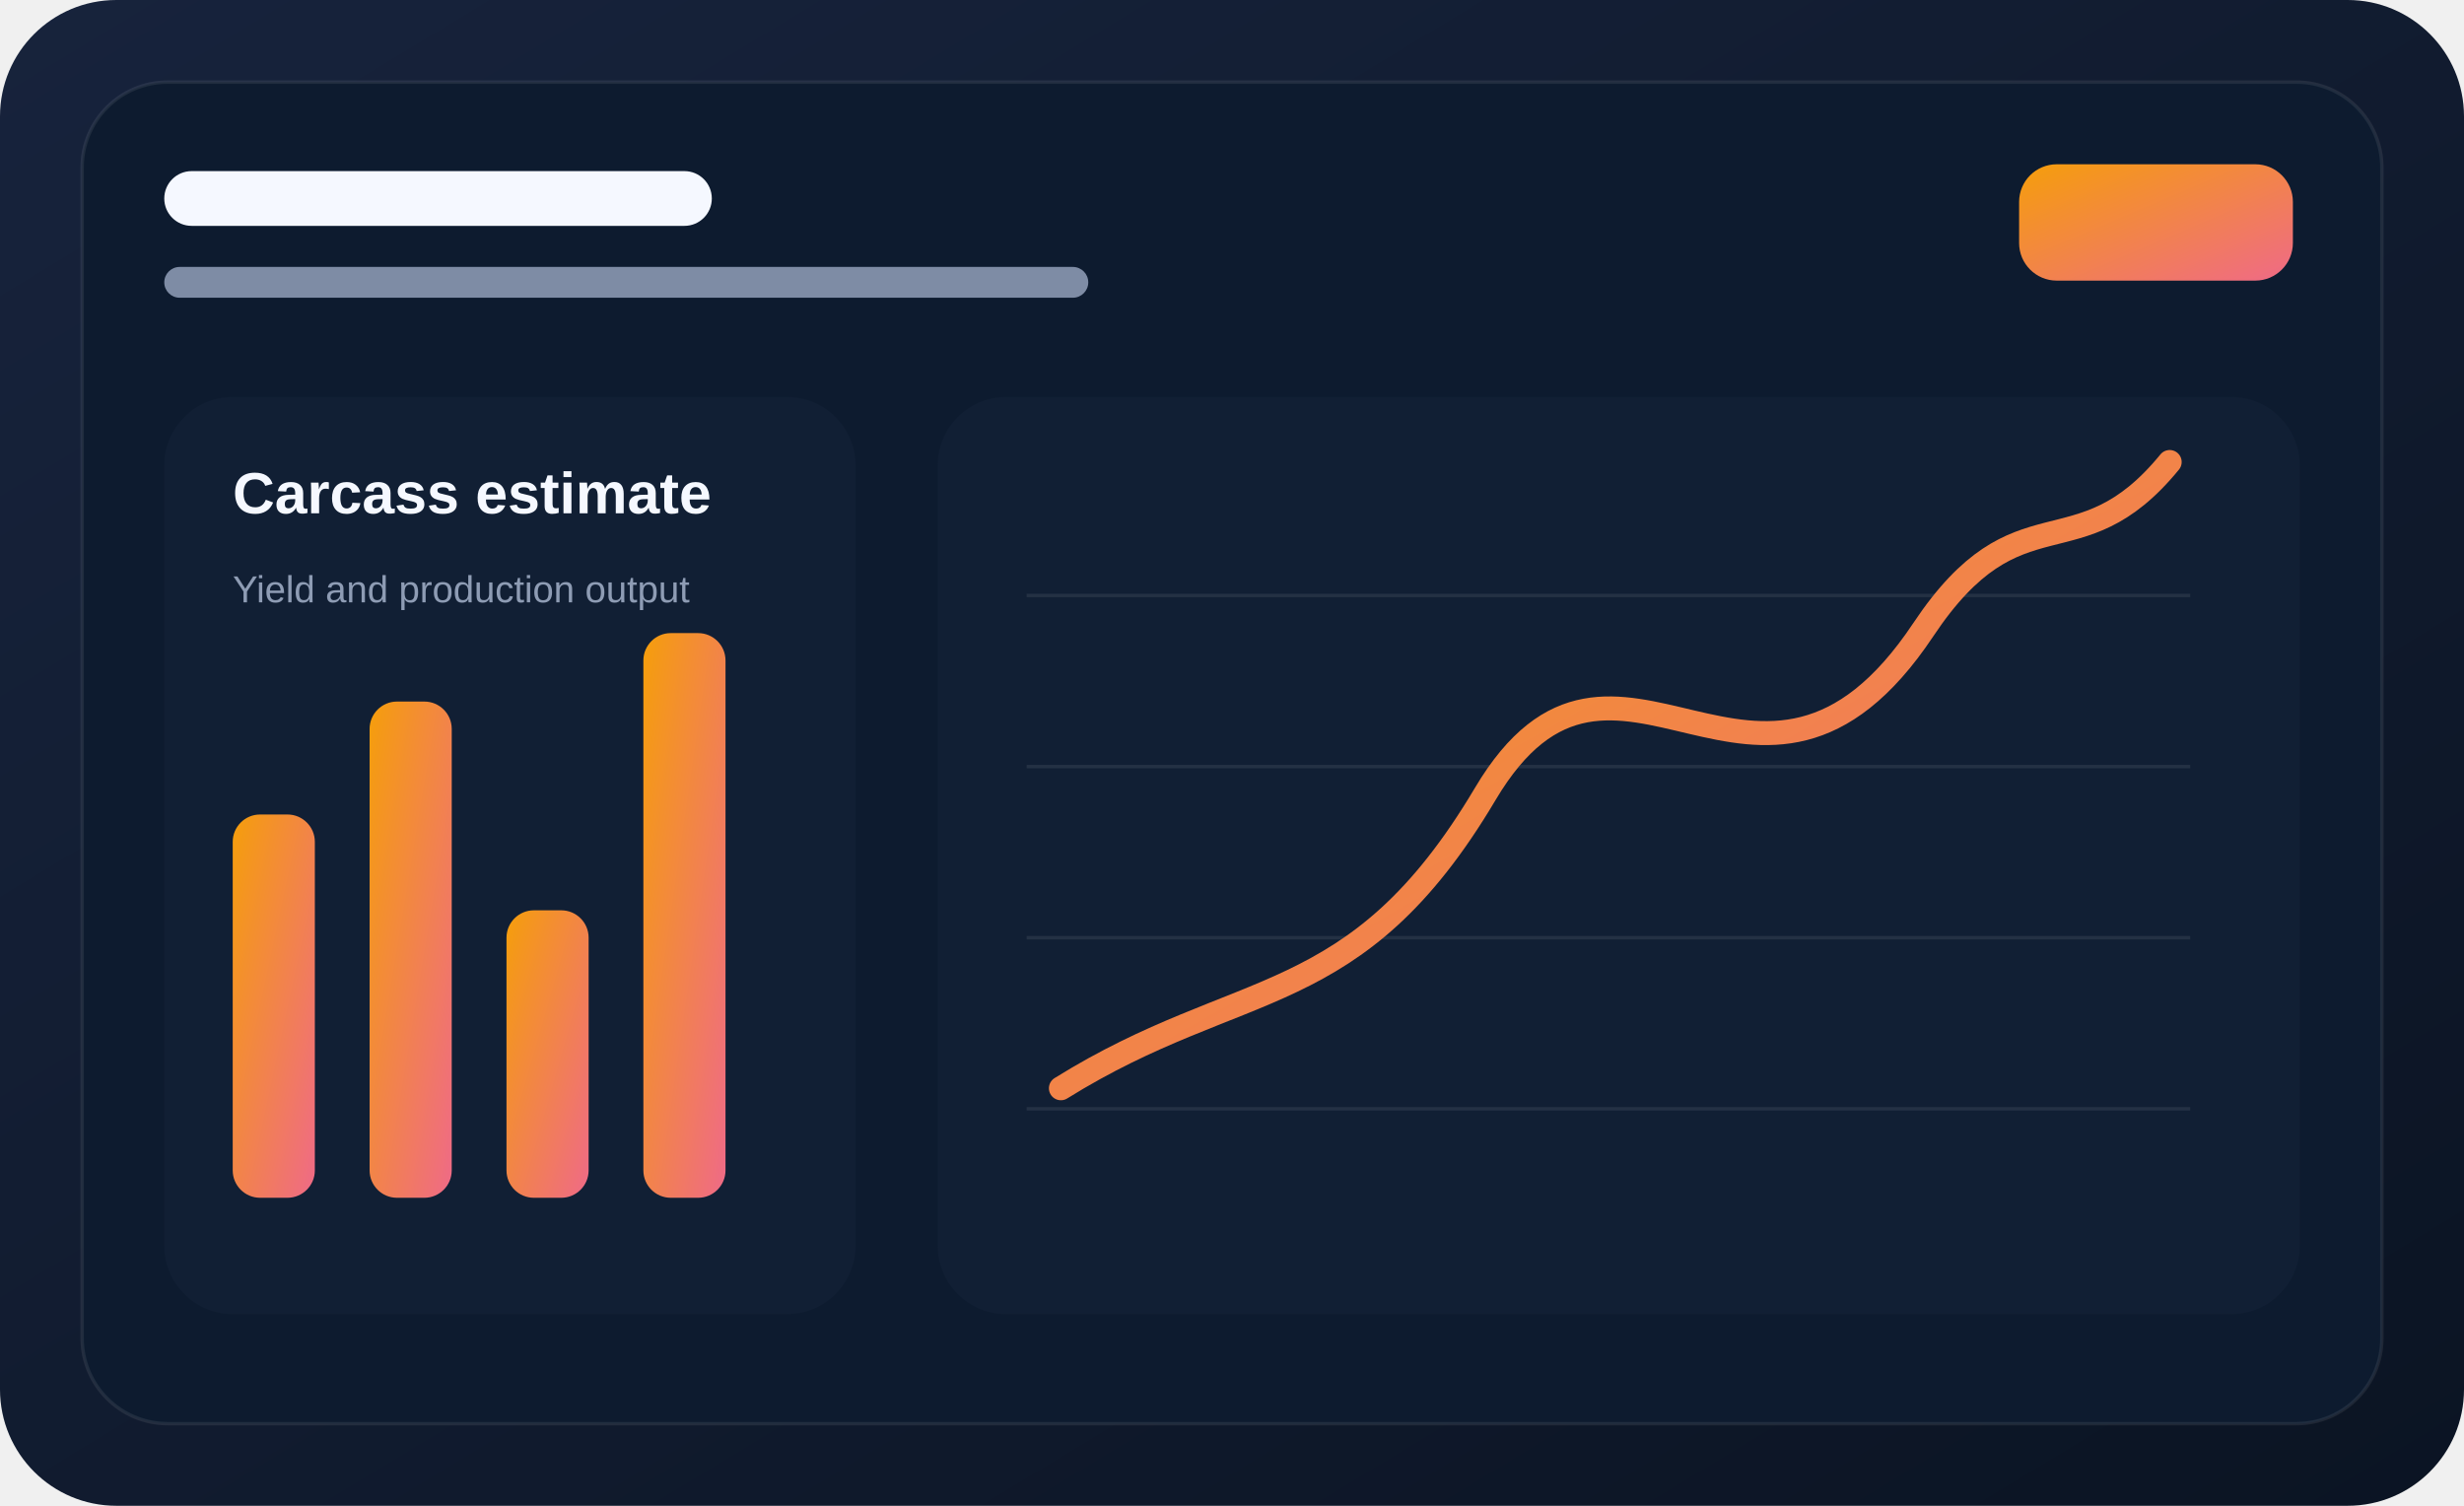
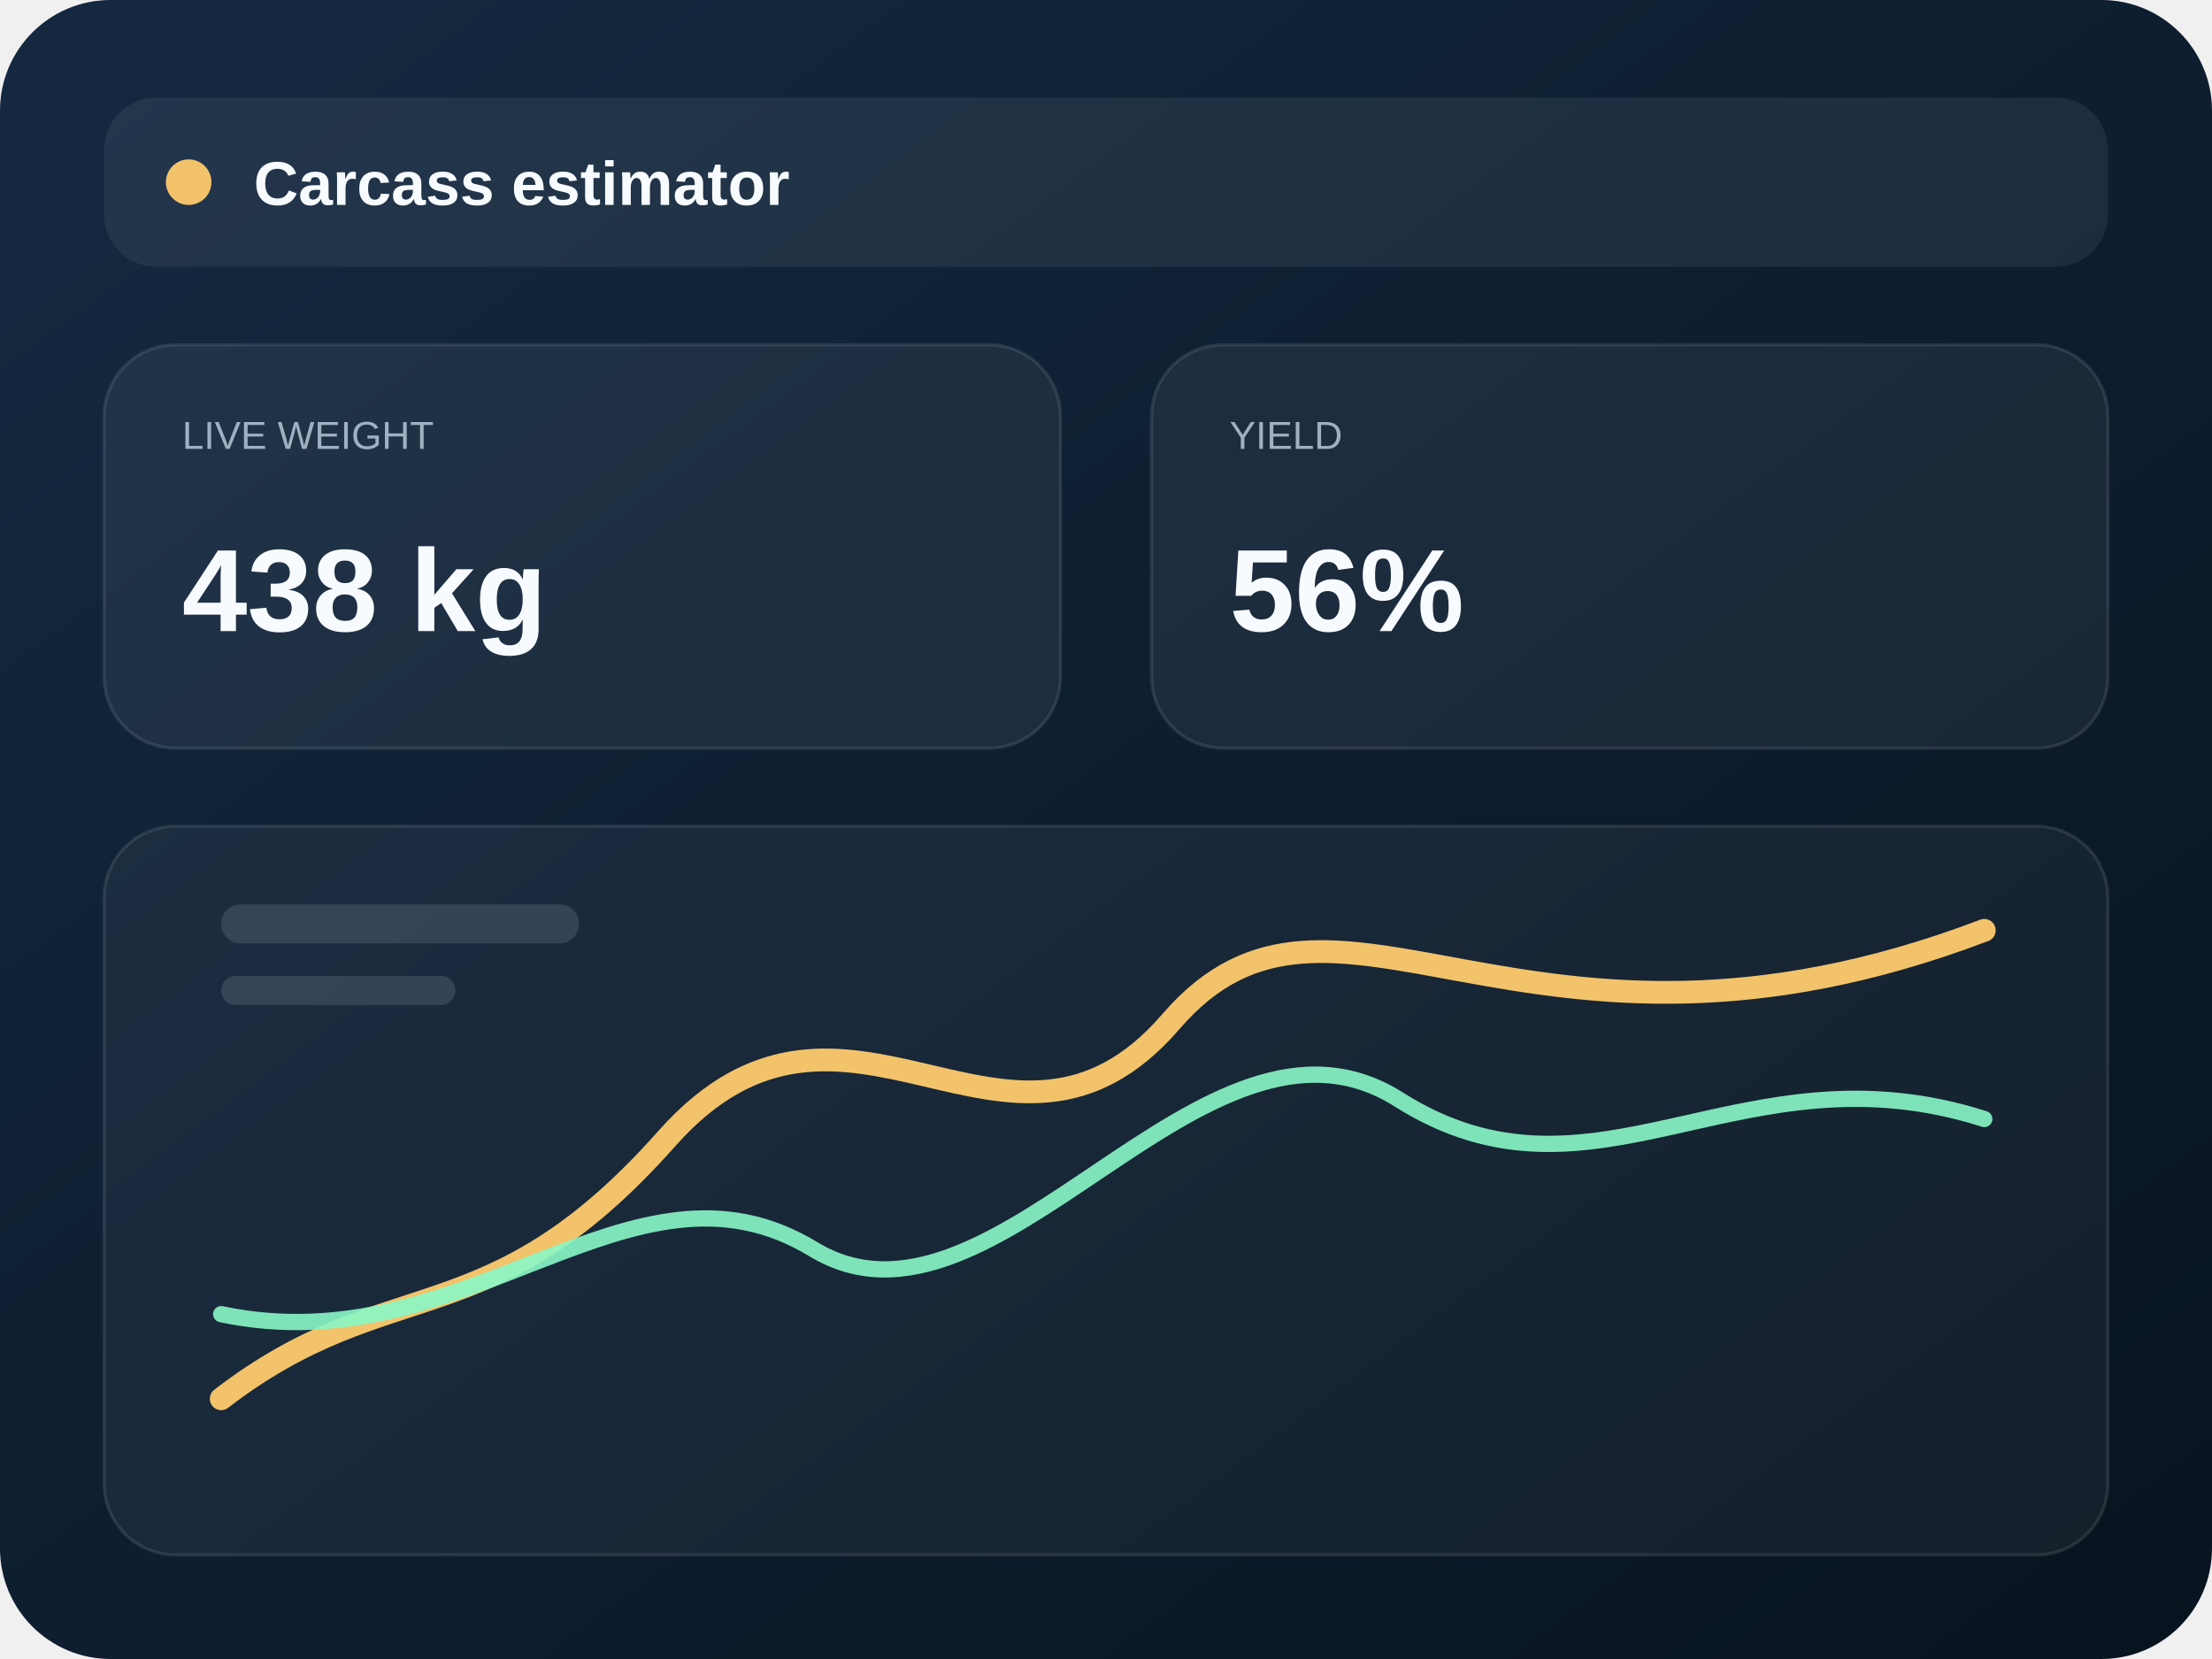
- <svg xmlns="http://www.w3.org/2000/svg" viewBox="0 0 720 440">
+ <svg xmlns="http://www.w3.org/2000/svg" viewBox="0 0 680 510" role="img" aria-label="Carcass estimator">
  <defs>
    <linearGradient id="g" x1="0" y1="0" x2="1" y2="1">
-       <stop stop-color="#f59e0b" />
-       <stop offset="1" stop-color="#ef6a87" />
-     </linearGradient>
-     <linearGradient id="b" x1="0" y1="0" x2="1" y2="1">
-       <stop stop-color="#17233c" />
-       <stop offset="1" stop-color="#0b1423" />
+       <stop stop-color="#142941" />
+       <stop offset="1" stop-color="#08131f" />
    </linearGradient>
  </defs>
-   <rect width="720" height="440" rx="34" fill="url(#b)" />
-   <rect x="24" y="24" width="672" height="392" rx="25" fill="#0d1b2f" stroke="#fff" stroke-opacity=".08" />
-   <rect x="48" y="50" width="160" height="16" rx="8" fill="#f5f8ff" />
-   <rect x="48" y="78" width="270" height="9" rx="4.5" fill="#7e8ca5" />
-   <rect x="590" y="48" width="80" height="34" rx="11" fill="url(#g)" />
-   <rect x="48" y="116" width="202" height="268" rx="20" fill="#111f34" />
-   <rect x="274" y="116" width="398" height="268" rx="20" fill="#111f34" />
-   <text x="68" y="150" fill="#f5f8ff" font-family="Arial,sans-serif" font-size="17" font-weight="700">Carcass estimate</text>
-   <text x="68" y="176" fill="#8e9cb4" font-family="Arial,sans-serif" font-size="11">Yield and production output</text>
-   <g fill="url(#g)">
-     <rect x="68" y="238" width="24" height="112" rx="8" />
-     <rect x="108" y="205" width="24" height="145" rx="8" />
-     <rect x="148" y="266" width="24" height="84" rx="8" />
-     <rect x="188" y="185" width="24" height="165" rx="8" />
+   <rect width="680" height="510" rx="34" fill="url(#g)" />
+   <rect x="32" y="30" width="616" height="52" rx="16" fill="#fff" fill-opacity=".07" />
+   <circle cx="58" cy="56" r="7" fill="#f2c36b" />
+   <text x="78" y="63" font-family="Arial" font-size="19" font-weight="700" fill="#f7fbff">Carcass estimator</text>
+   <rect x="32" y="106" width="294" height="124" rx="22" fill="#fff" fill-opacity=".06" stroke="#fff" stroke-opacity=".1" />
+   <text x="56" y="138" font-family="Arial" font-size="12" fill="#9fb0c1">LIVE WEIGHT</text>
+   <text x="56" y="194" font-family="Arial" font-size="36" font-weight="800" fill="#f7fbff">438 kg</text>
+   <rect x="354" y="106" width="294" height="124" rx="22" fill="#fff" fill-opacity=".06" stroke="#fff" stroke-opacity=".1" />
+   <text x="378" y="138" font-family="Arial" font-size="12" fill="#9fb0c1">YIELD</text>
+   <text x="378" y="194" font-family="Arial" font-size="36" font-weight="800" fill="#f7fbff">56%</text>
+   <rect x="32" y="254" width="616" height="224" rx="22" fill="#fff" fill-opacity=".05" stroke="#fff" stroke-opacity=".1" />
+   <path d="M68 430 C120 390,150 412,205 350 S310 372,360 314 S468 340,610 286" fill="none" stroke="#f2c36b" stroke-width="7" stroke-linecap="round" />
+   <path d="M68 404 C144 420,194 350,250 384 S370 300,430 338 S535 320,610 344" fill="none" stroke="#89f7c6" stroke-width="5" stroke-linecap="round" opacity=".9" />
+   <g fill="#fff" fill-opacity=".12">
+     <rect x="68" y="278" width="110" height="12" rx="6" />
+     <rect x="68" y="300" width="72" height="9" rx="4.5" />
  </g>
-   <g stroke="#fff" stroke-opacity=".08">
-     <path d="M300 174H640M300 224H640M300 274H640M300 324H640" />
-   </g>
-   <path d="M310 318c53-33 86-22 124-86 38-64 80 24 128-48 28-42 45-16 72-49" fill="none" stroke="url(#g)" stroke-width="7" stroke-linecap="round" stroke-linejoin="round" />
</svg>
